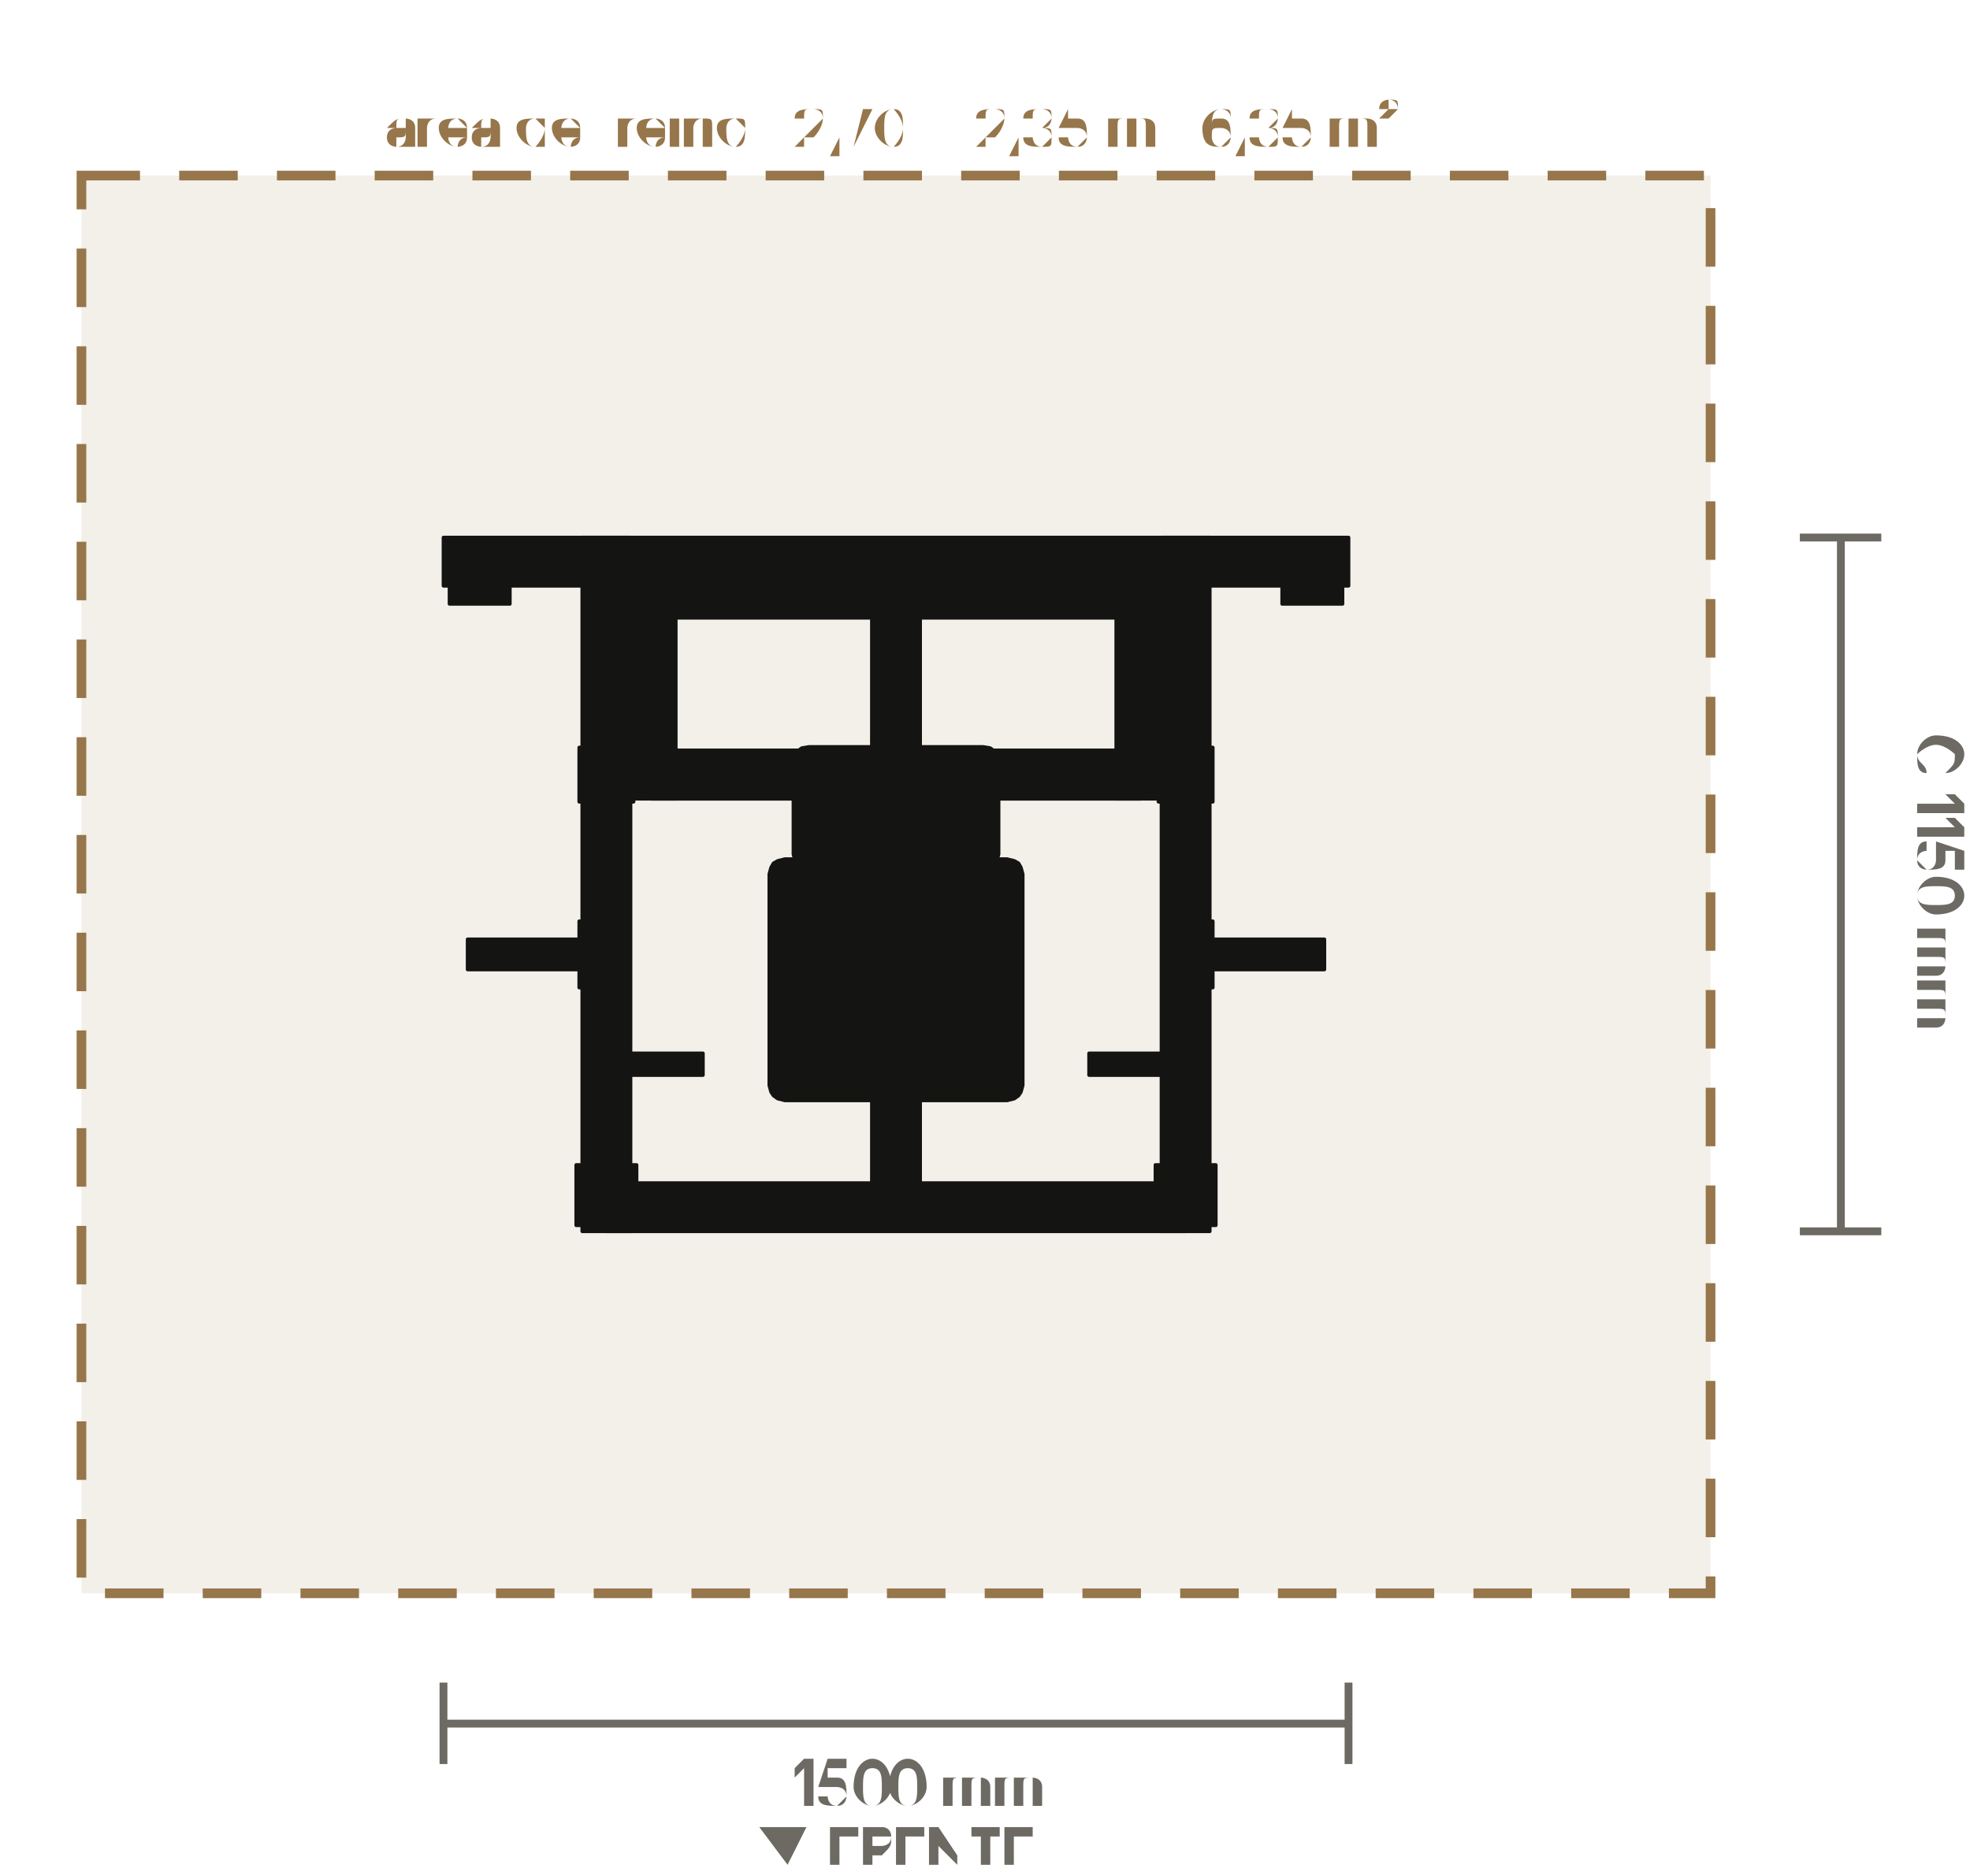
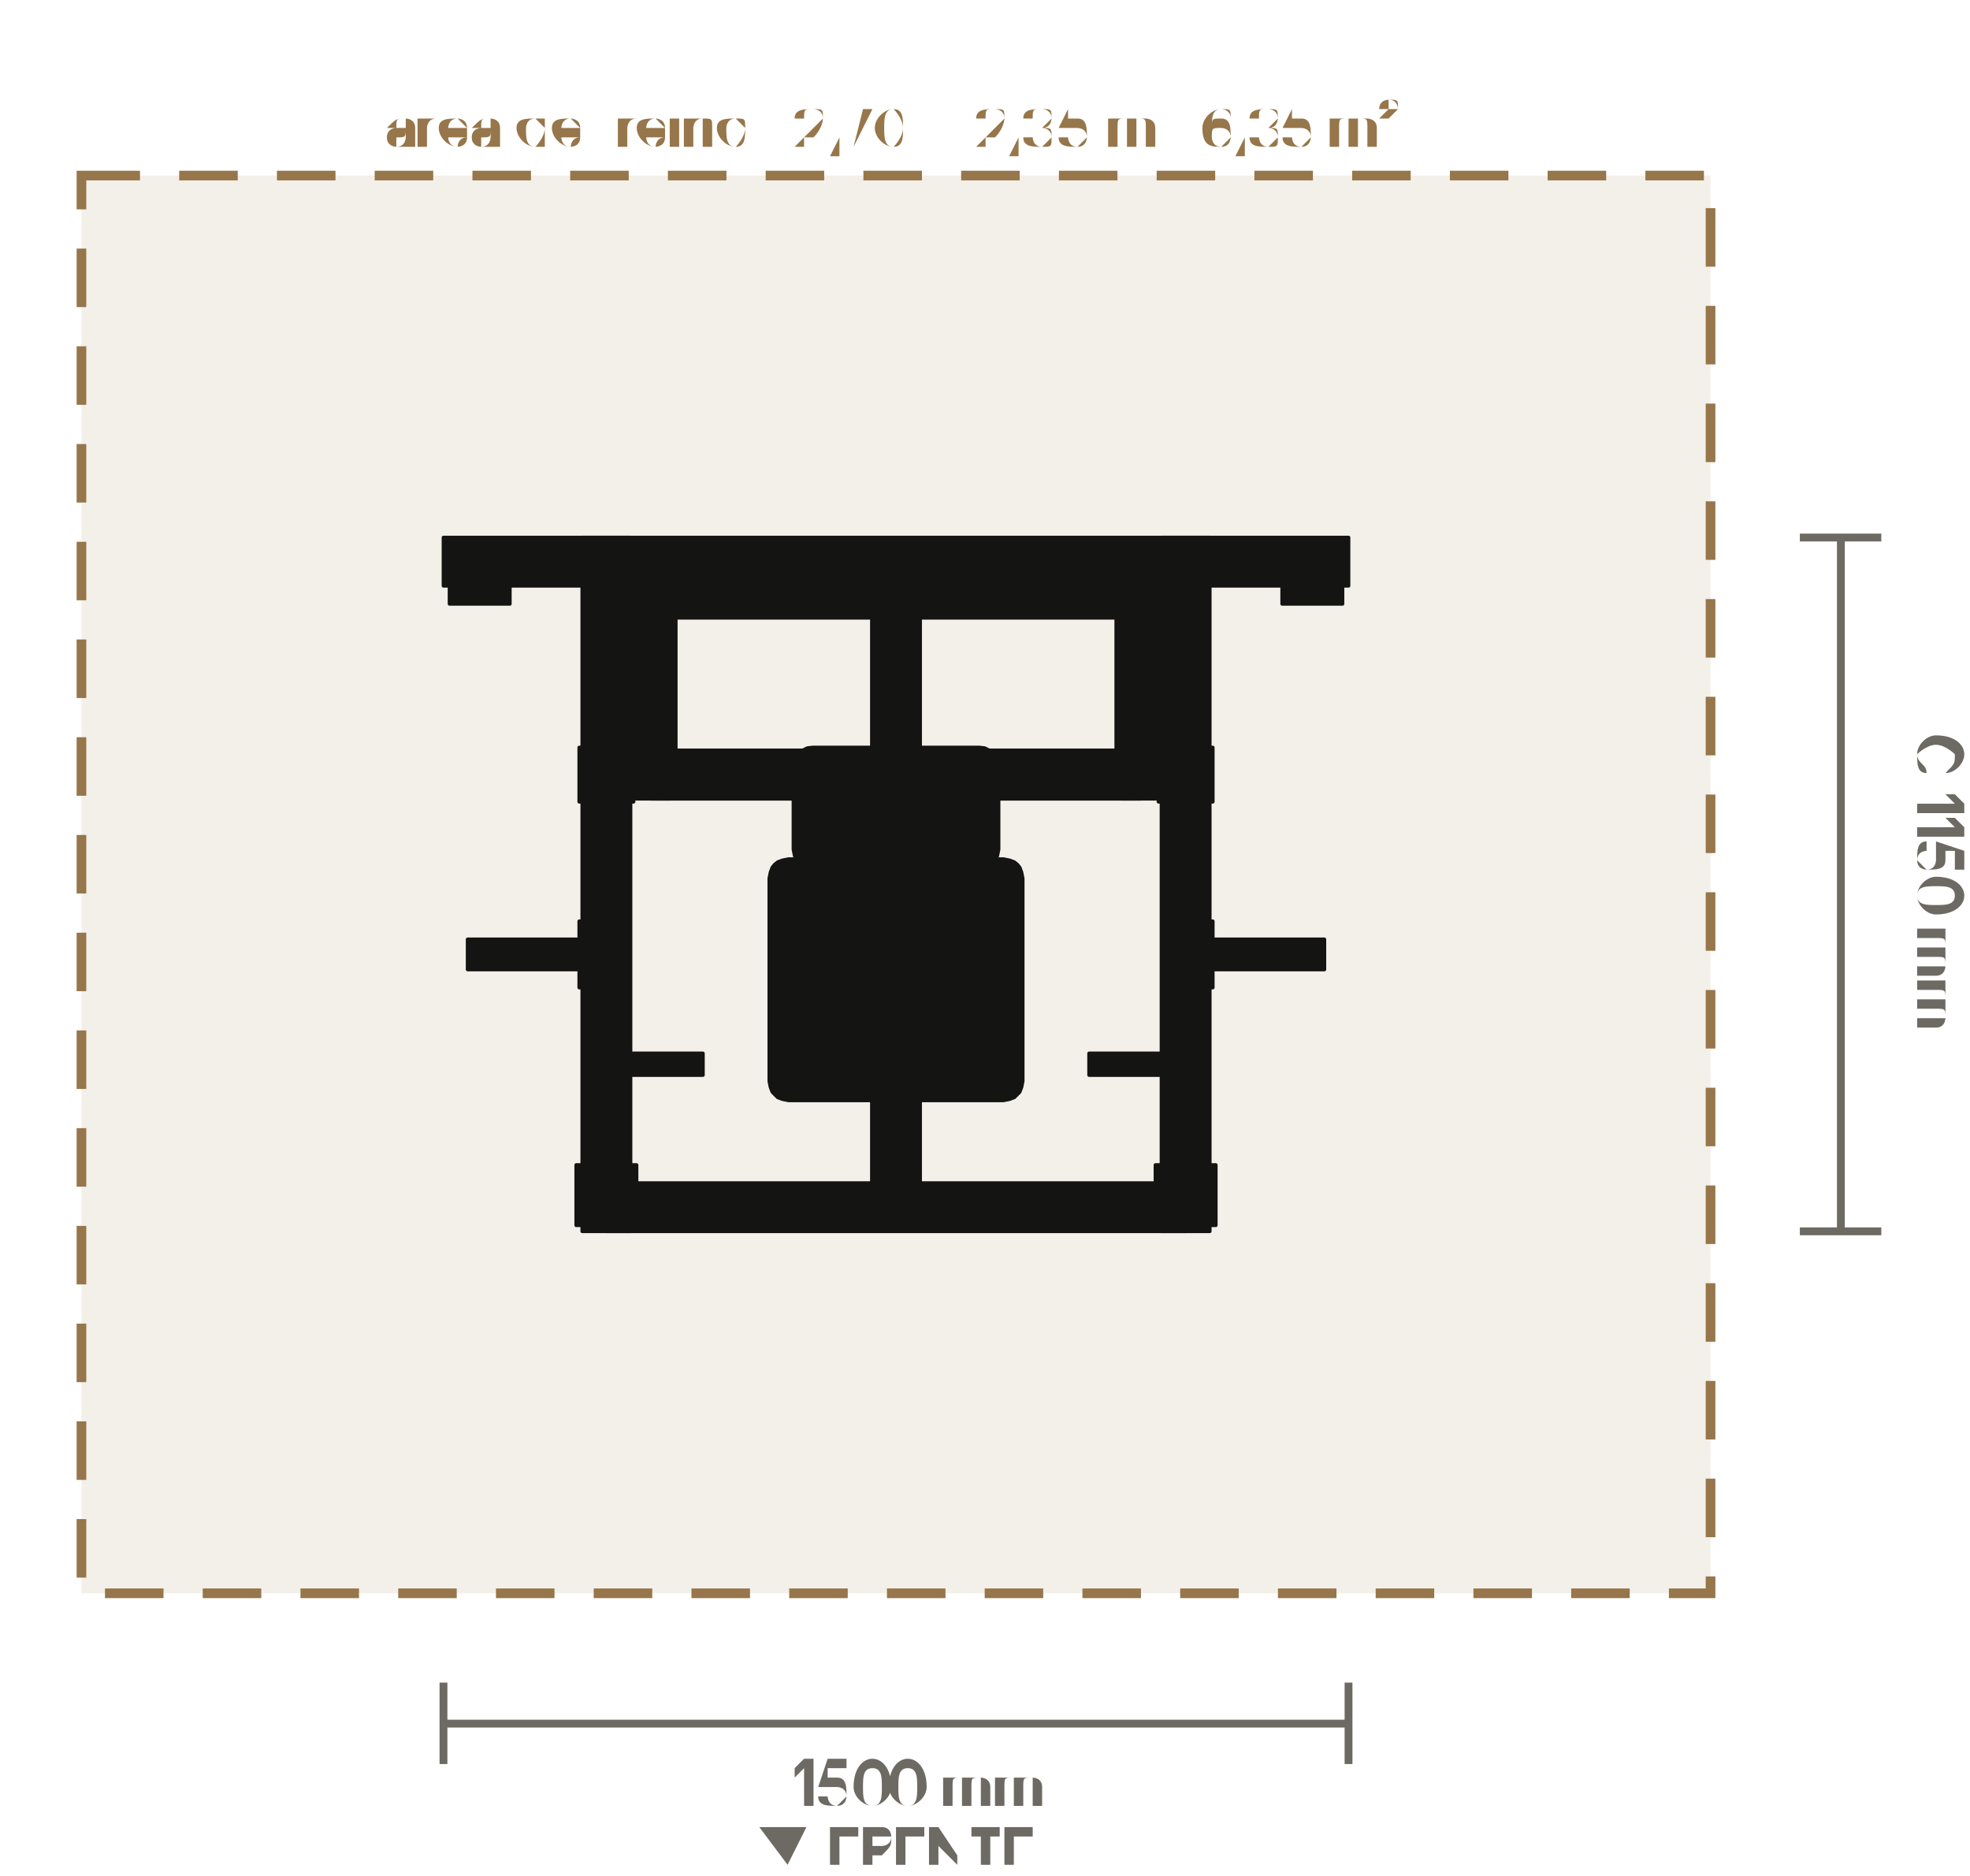
<svg xmlns="http://www.w3.org/2000/svg" viewBox="-1.485 -1.466 3.265 3.109" role="img" aria-label="Planta do Supino Vertical Aberto (LD-A014): 1500 × 1150 mm, com 60 cm de área de treino em volta" data-equipment="LD-A014" data-unit="m">
  <rect class="eq-zone" x="-1.35" y="-1.175" width="2.7" height="2.35" style="fill:#96764a;fill-opacity:.12;stroke:#96764a;stroke-width:0.016;stroke-dasharray:0.097 0.065" />
  <text class="eq-zone-label" x="0" y="-1.224" style="font-family:Barlow,Inter,Arial,sans-serif;font-size:0.092px;fill:#96764a;text-anchor:middle">área de treino · 2,70 × 2,35 m · 6,35 m²</text>
  <g class="eq-parts">
    <polygon class="eq-part" points="-0.52,-0.575 -0.44,-0.575 -0.44,0.575 -0.52,0.575" style="fill:#141413;stroke:#141413;stroke-width:0.006;stroke-linejoin:round" />
    <polygon class="eq-part" points="-0.74,-0.565 -0.64,-0.565 -0.64,-0.465 -0.74,-0.465" style="fill:#141413;stroke:#141413;stroke-width:0.006;stroke-linejoin:round" />
    <polygon class="eq-part" points="-0.53,0.465 -0.43,0.465 -0.43,0.565 -0.53,0.565" style="fill:#141413;stroke:#141413;stroke-width:0.006;stroke-linejoin:round" />
    <polygon class="eq-part" points="0.44,-0.575 0.52,-0.575 0.52,0.575 0.44,0.575" style="fill:#141413;stroke:#141413;stroke-width:0.006;stroke-linejoin:round" />
    <polygon class="eq-part" points="0.64,-0.565 0.74,-0.565 0.74,-0.465 0.64,-0.465" style="fill:#141413;stroke:#141413;stroke-width:0.006;stroke-linejoin:round" />
    <polygon class="eq-part" points="0.43,0.465 0.53,0.465 0.53,0.565 0.43,0.565" style="fill:#141413;stroke:#141413;stroke-width:0.006;stroke-linejoin:round" />
    <polygon class="eq-part" points="-0.75,-0.575 0.75,-0.575 0.75,-0.495 -0.75,-0.495" style="fill:#141413;stroke:#141413;stroke-width:0.006;stroke-linejoin:round" />
    <polygon class="eq-part" points="-0.48,0.495 0.48,0.495 0.48,0.575 -0.48,0.575" style="fill:#141413;stroke:#141413;stroke-width:0.006;stroke-linejoin:round" />
    <polygon class="eq-part" points="-0.04,-0.535 0.04,-0.535 0.04,0.535 -0.04,0.535" style="fill:#141413;stroke:#141413;stroke-width:0.006;stroke-linejoin:round" />
-     <polygon class="eq-part" points="-0.035,0.123 0.035,0.123 0.035,0.193 -0.035,0.193" style="fill:#141413;stroke:#141413;stroke-width:0.006;stroke-linejoin:round" />
-     <polygon class="eq-part" points="-0.21,-0.017 -0.207,-0.028 -0.203,-0.035 -0.196,-0.039 -0.184,-0.042 0.184,-0.042 0.196,-0.039 0.203,-0.035 0.207,-0.028 0.21,-0.017 0.21,0.333 0.207,0.344 0.203,0.35 0.196,0.355 0.184,0.358 -0.184,0.358 -0.196,0.355 -0.203,0.35 -0.207,0.344 -0.21,0.333" style="fill:#141413;stroke:#141413;stroke-width:0.006;stroke-linejoin:round" />
-     <polygon class="eq-part" points="-0.17,-0.203 -0.167,-0.214 -0.163,-0.221 -0.156,-0.226 -0.144,-0.228 0.144,-0.228 0.156,-0.226 0.163,-0.221 0.167,-0.214 0.17,-0.203 0.17,-0.05 0.167,-0.039 0.163,-0.032 0.156,-0.027 0.144,-0.025 -0.144,-0.025 -0.156,-0.027 -0.163,-0.032 -0.167,-0.039 -0.17,-0.05" style="fill:#141413;stroke:#141413;stroke-width:0.006;stroke-linejoin:round" />
-     <polygon class="eq-part" points="-0.03,-0.162 0.03,-0.162 0.03,-0.092 -0.03,-0.092" style="fill:#141413;stroke:#141413;stroke-width:0.006;stroke-linejoin:round" />
-     <polygon class="eq-part" points="-0.03,-0.248 0.03,-0.248 0.03,-0.102 -0.03,-0.102" style="fill:#141413;stroke:#141413;stroke-width:0.006;stroke-linejoin:round" />
+     <polygon class="eq-part" points="-0.035,0.135 -0.035,0.132 -0.033,0.129 -0.032,0.127 -0.029,0.125 -0.026,0.123 -0.023,0.123 0.023,0.123 0.026,0.123 0.029,0.125 0.032,0.127 0.033,0.129 0.035,0.132 0.035,0.135 0.035,0.181 0.035,0.184 0.033,0.187 0.032,0.19 0.029,0.191 0.026,0.193 0.023,0.193 -0.023,0.193 -0.026,0.193 -0.029,0.191 -0.032,0.19 -0.033,0.187 -0.035,0.184 -0.035,0.181" style="fill:#141413;stroke:#141413;stroke-width:0.006;stroke-linejoin:round" />
+     <polygon class="eq-part" points="-0.21,-0.01 -0.208,-0.02 -0.205,-0.028 -0.201,-0.033 -0.196,-0.037 -0.188,-0.04 -0.178,-0.042 0.178,-0.042 0.188,-0.04 0.196,-0.037 0.201,-0.033 0.205,-0.028 0.208,-0.02 0.21,-0.01 0.21,0.326 0.208,0.336 0.205,0.344 0.201,0.348 0.196,0.353 0.188,0.356 0.178,0.358 -0.178,0.358 -0.188,0.356 -0.196,0.353 -0.201,0.348 -0.205,0.344 -0.208,0.336 -0.21,0.326" style="fill:#141413;stroke:#141413;stroke-width:0.006;stroke-linejoin:round" />
+     <polygon class="eq-part" points="-0.17,-0.195 -0.168,-0.205 -0.165,-0.213 -0.161,-0.218 -0.16,-0.218 -0.155,-0.222 -0.147,-0.226 -0.138,-0.227 0.138,-0.227 0.147,-0.226 0.155,-0.222 0.16,-0.218 0.161,-0.218 0.165,-0.213 0.168,-0.205 0.17,-0.195 0.17,-0.058 0.168,-0.048 0.165,-0.04 0.161,-0.035 0.16,-0.035 0.155,-0.031 0.147,-0.027 0.138,-0.026 -0.138,-0.026 -0.147,-0.027 -0.155,-0.031 -0.16,-0.035 -0.161,-0.035 -0.165,-0.04 -0.168,-0.048 -0.17,-0.058" style="fill:#141413;stroke:#141413;stroke-width:0.006;stroke-linejoin:round" />
+     <polygon class="eq-part" points="-0.03,-0.15 -0.03,-0.153 -0.028,-0.156 -0.026,-0.159 -0.024,-0.16 -0.021,-0.162 -0.018,-0.162 0.018,-0.162 0.021,-0.162 0.024,-0.16 0.026,-0.159 0.028,-0.156 0.03,-0.153 0.03,-0.15 0.03,-0.104 0.03,-0.101 0.028,-0.098 0.026,-0.096 0.024,-0.094 0.021,-0.092 0.018,-0.092 -0.018,-0.092 -0.021,-0.092 -0.024,-0.094 -0.026,-0.096 -0.028,-0.098 -0.03,-0.101 -0.03,-0.104" style="fill:#141413;stroke:#141413;stroke-width:0.006;stroke-linejoin:round" />
+     <polygon class="eq-part" points="-0.03,-0.236 -0.03,-0.239 -0.028,-0.242 -0.026,-0.244 -0.024,-0.246 -0.021,-0.247 -0.018,-0.248 0.018,-0.248 0.021,-0.247 0.024,-0.246 0.026,-0.244 0.028,-0.242 0.03,-0.239 0.03,-0.236 0.03,-0.114 0.03,-0.111 0.028,-0.108 0.026,-0.106 0.024,-0.104 0.021,-0.103 0.018,-0.102 -0.018,-0.102 -0.021,-0.103 -0.024,-0.104 -0.026,-0.106 -0.028,-0.108 -0.03,-0.111 -0.03,-0.114" style="fill:#141413;stroke:#141413;stroke-width:0.006;stroke-linejoin:round" />
    <polygon class="eq-part" points="-0.03,-0.162 0.03,-0.162 0.03,-0.102 -0.03,-0.102" style="fill:#141413;stroke:#141413;stroke-width:0.006;stroke-linejoin:round" />
    <polygon class="eq-part" points="0.435,-0.227 0.525,-0.227 0.525,-0.137 0.435,-0.137" style="fill:#141413;stroke:#141413;stroke-width:0.006;stroke-linejoin:round" />
-     <polygon class="eq-part" points="0.45,-0.207 0.51,-0.207 0.51,0.323 0.45,0.323" style="fill:#141413;stroke:#141413;stroke-width:0.006;stroke-linejoin:round" />
+     <polygon class="eq-part" points="0.45,-0.197 0.45,-0.199 0.452,-0.202 0.454,-0.204 0.456,-0.205 0.459,-0.206 0.462,-0.207 0.498,-0.207 0.501,-0.206 0.504,-0.205 0.506,-0.204 0.508,-0.202 0.51,-0.199 0.51,-0.197 0.51,0.313 0.51,0.315 0.508,0.318 0.506,0.32 0.504,0.321 0.501,0.322 0.498,0.323 0.462,0.323 0.459,0.322 0.456,0.321 0.454,0.32 0.452,0.318 0.45,0.315 0.45,0.313" style="fill:#141413;stroke:#141413;stroke-width:0.006;stroke-linejoin:round" />
    <polygon class="eq-part" points="0.32,0.28 0.48,0.28 0.48,0.316 0.32,0.316" style="fill:#141413;stroke:#141413;stroke-width:0.006;stroke-linejoin:round" />
    <polygon class="eq-part" points="0.51,0.061 0.525,0.061 0.525,0.171 0.51,0.171" style="fill:#141413;stroke:#141413;stroke-width:0.006;stroke-linejoin:round" />
    <polygon class="eq-part" points="0.525,0.091 0.71,0.091 0.71,0.141 0.525,0.141" style="fill:#141413;stroke:#141413;stroke-width:0.006;stroke-linejoin:round" />
    <polygon class="eq-part" points="-0.525,-0.227 -0.435,-0.227 -0.435,-0.137 -0.525,-0.137" style="fill:#141413;stroke:#141413;stroke-width:0.006;stroke-linejoin:round" />
-     <polygon class="eq-part" points="-0.51,-0.207 -0.45,-0.207 -0.45,0.323 -0.51,0.323" style="fill:#141413;stroke:#141413;stroke-width:0.006;stroke-linejoin:round" />
+     <polygon class="eq-part" points="-0.51,-0.197 -0.51,-0.199 -0.508,-0.202 -0.506,-0.204 -0.504,-0.205 -0.501,-0.206 -0.498,-0.207 -0.462,-0.207 -0.459,-0.206 -0.456,-0.205 -0.454,-0.204 -0.452,-0.202 -0.45,-0.199 -0.45,-0.197 -0.45,0.313 -0.45,0.315 -0.452,0.318 -0.454,0.32 -0.456,0.321 -0.459,0.322 -0.462,0.323 -0.498,0.323 -0.501,0.322 -0.504,0.321 -0.506,0.32 -0.508,0.318 -0.51,0.315 -0.51,0.313" style="fill:#141413;stroke:#141413;stroke-width:0.006;stroke-linejoin:round" />
    <polygon class="eq-part" points="-0.48,0.28 -0.32,0.28 -0.32,0.316 -0.48,0.316" style="fill:#141413;stroke:#141413;stroke-width:0.006;stroke-linejoin:round" />
    <polygon class="eq-part" points="-0.525,0.061 -0.51,0.061 -0.51,0.171 -0.525,0.171" style="fill:#141413;stroke:#141413;stroke-width:0.006;stroke-linejoin:round" />
    <polygon class="eq-part" points="-0.71,0.091 -0.525,0.091 -0.525,0.141 -0.71,0.141" style="fill:#141413;stroke:#141413;stroke-width:0.006;stroke-linejoin:round" />
-     <polygon class="eq-part" points="0.365,-0.521 0.445,-0.521 0.445,-0.143 0.365,-0.143" style="fill:#141413;stroke:#141413;stroke-width:0.006;stroke-linejoin:round" />
+     <polygon class="eq-part" points="0.365,-0.509 0.365,-0.512 0.367,-0.515 0.368,-0.518 0.371,-0.52 0.374,-0.521 0.377,-0.521 0.433,-0.521 0.436,-0.521 0.439,-0.52 0.442,-0.518 0.443,-0.515 0.445,-0.512 0.445,-0.509 0.445,-0.154 0.445,-0.151 0.443,-0.149 0.442,-0.146 0.439,-0.144 0.436,-0.143 0.433,-0.143 0.377,-0.143 0.374,-0.143 0.371,-0.144 0.368,-0.146 0.367,-0.149 0.365,-0.151 0.365,-0.154" style="fill:#141413;stroke:#141413;stroke-width:0.006;stroke-linejoin:round" />
    <polygon class="eq-part" points="0.405,-0.204 0.45,-0.204 0.45,-0.16 0.405,-0.16" style="fill:#141413;stroke:#141413;stroke-width:0.006;stroke-linejoin:round" />
-     <polygon class="eq-part" points="-0.445,-0.521 -0.365,-0.521 -0.365,-0.143 -0.445,-0.143" style="fill:#141413;stroke:#141413;stroke-width:0.006;stroke-linejoin:round" />
+     <polygon class="eq-part" points="-0.445,-0.509 -0.445,-0.512 -0.443,-0.515 -0.442,-0.518 -0.439,-0.52 -0.436,-0.521 -0.433,-0.521 -0.377,-0.521 -0.374,-0.521 -0.371,-0.52 -0.368,-0.518 -0.367,-0.515 -0.365,-0.512 -0.365,-0.509 -0.365,-0.154 -0.365,-0.151 -0.367,-0.149 -0.368,-0.146 -0.371,-0.144 -0.374,-0.143 -0.377,-0.143 -0.433,-0.143 -0.436,-0.143 -0.439,-0.144 -0.442,-0.146 -0.443,-0.149 -0.445,-0.151 -0.445,-0.154" style="fill:#141413;stroke:#141413;stroke-width:0.006;stroke-linejoin:round" />
    <polygon class="eq-part" points="-0.45,-0.204 -0.405,-0.204 -0.405,-0.16 -0.45,-0.16" style="fill:#141413;stroke:#141413;stroke-width:0.006;stroke-linejoin:round" />
    <polygon class="eq-part" points="-0.48,-0.522 0.48,-0.522 0.48,-0.442 -0.48,-0.442" style="fill:#141413;stroke:#141413;stroke-width:0.006;stroke-linejoin:round" />
    <polygon class="eq-part" points="-0.405,-0.222 0.405,-0.222 0.405,-0.142 -0.405,-0.142" style="fill:#141413;stroke:#141413;stroke-width:0.006;stroke-linejoin:round" />
-     <polygon class="eq-part" points="0.365,-0.222 0.445,-0.222 0.445,-0.142 0.365,-0.142" style="fill:#141413;stroke:#141413;stroke-width:0.006;stroke-linejoin:round" />
-     <polygon class="eq-part" points="-0.445,-0.222 -0.365,-0.222 -0.365,-0.142 -0.445,-0.142" style="fill:#141413;stroke:#141413;stroke-width:0.006;stroke-linejoin:round" />
+     <polygon class="eq-part" points="0.365,-0.21 0.365,-0.213 0.367,-0.216 0.368,-0.218 0.371,-0.22 0.374,-0.222 0.377,-0.222 0.433,-0.222 0.436,-0.222 0.439,-0.22 0.442,-0.218 0.443,-0.216 0.445,-0.213 0.445,-0.21 0.445,-0.154 0.445,-0.151 0.443,-0.148 0.442,-0.145 0.439,-0.144 0.436,-0.142 0.433,-0.142 0.377,-0.142 0.374,-0.142 0.371,-0.144 0.368,-0.145 0.367,-0.148 0.365,-0.151 0.365,-0.154" style="fill:#141413;stroke:#141413;stroke-width:0.006;stroke-linejoin:round" />
+     <polygon class="eq-part" points="-0.445,-0.21 -0.445,-0.213 -0.443,-0.216 -0.442,-0.218 -0.439,-0.22 -0.436,-0.222 -0.433,-0.222 -0.377,-0.222 -0.374,-0.222 -0.371,-0.22 -0.368,-0.218 -0.367,-0.216 -0.365,-0.213 -0.365,-0.21 -0.365,-0.154 -0.365,-0.151 -0.367,-0.148 -0.368,-0.145 -0.371,-0.144 -0.374,-0.142 -0.377,-0.142 -0.433,-0.142 -0.436,-0.142 -0.439,-0.144 -0.442,-0.145 -0.443,-0.148 -0.445,-0.151 -0.445,-0.154" style="fill:#141413;stroke:#141413;stroke-width:0.006;stroke-linejoin:round" />
    <polygon class="eq-part" points="-0.405,-0.222 0.405,-0.222 0.405,-0.142 -0.405,-0.142" style="fill:#141413;stroke:#141413;stroke-width:0.006;stroke-linejoin:round" />
  </g>
  <line class="eq-dim" x1="-0.75" y1="1.391" x2="0.75" y2="1.391" style="stroke:#6d6a63;stroke-width:0.013" />
  <line class="eq-dim" x1="-0.75" y1="1.323" x2="-0.75" y2="1.458" style="stroke:#6d6a63;stroke-width:0.013" />
  <line class="eq-dim" x1="0.75" y1="1.323" x2="0.75" y2="1.458" style="stroke:#6d6a63;stroke-width:0.013" />
  <text class="eq-text" x="0" y="1.527" style="font-family:Barlow,Inter,Arial,sans-serif;font-size:0.097px;fill:#6d6a63;text-anchor:middle">L 1500 mm</text>
  <line class="eq-dim" x1="1.566" y1="-0.575" x2="1.566" y2="0.575" style="stroke:#6d6a63;stroke-width:0.013" />
  <line class="eq-dim" x1="1.498" y1="-0.575" x2="1.633" y2="-0.575" style="stroke:#6d6a63;stroke-width:0.013" />
  <line class="eq-dim" x1="1.498" y1="0.575" x2="1.633" y2="0.575" style="stroke:#6d6a63;stroke-width:0.013" />
  <text class="eq-text" x="1.692" y="0" transform="rotate(90 1.6924 0)" style="font-family:Barlow,Inter,Arial,sans-serif;font-size:0.097px;fill:#6d6a63;text-anchor:middle">C 1150 mm</text>
  <text class="eq-text" x="0" y="1.624" style="font-family:Barlow,Inter,Arial,sans-serif;font-size:0.097px;fill:#6d6a63;text-anchor:middle;font-size:0.078px;letter-spacing:.1em">▼ FRENTE</text>
</svg>
